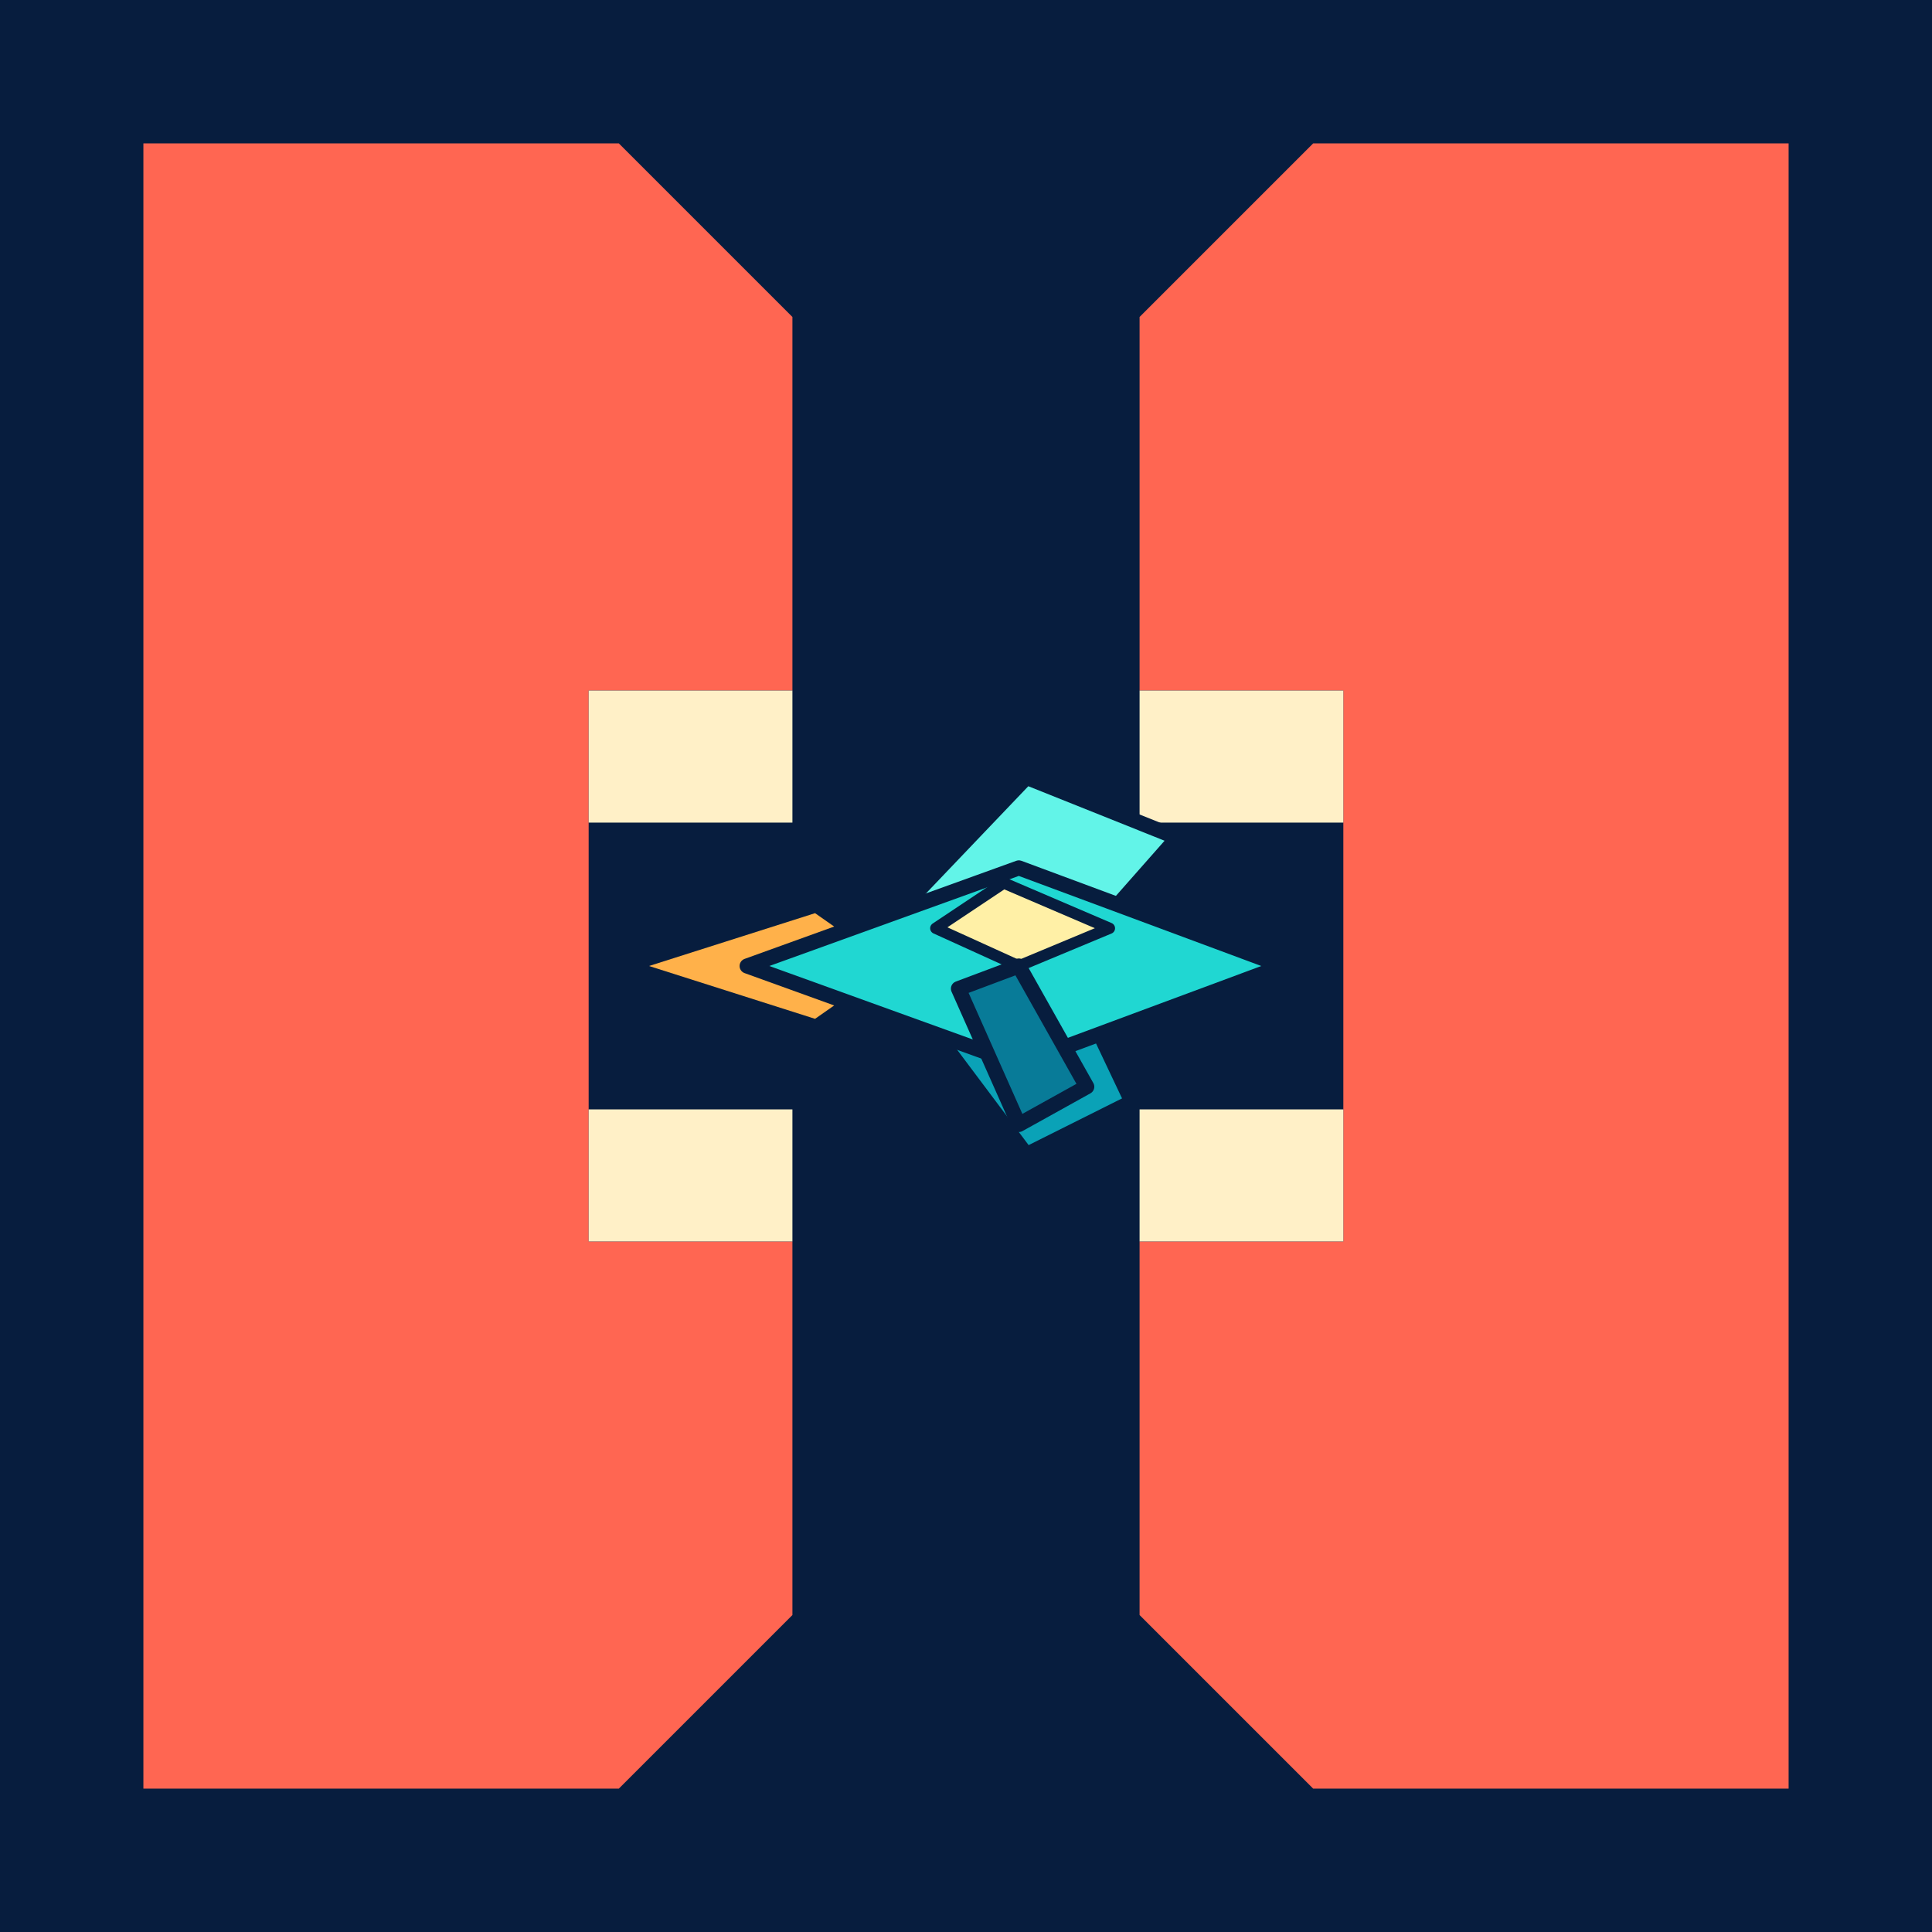
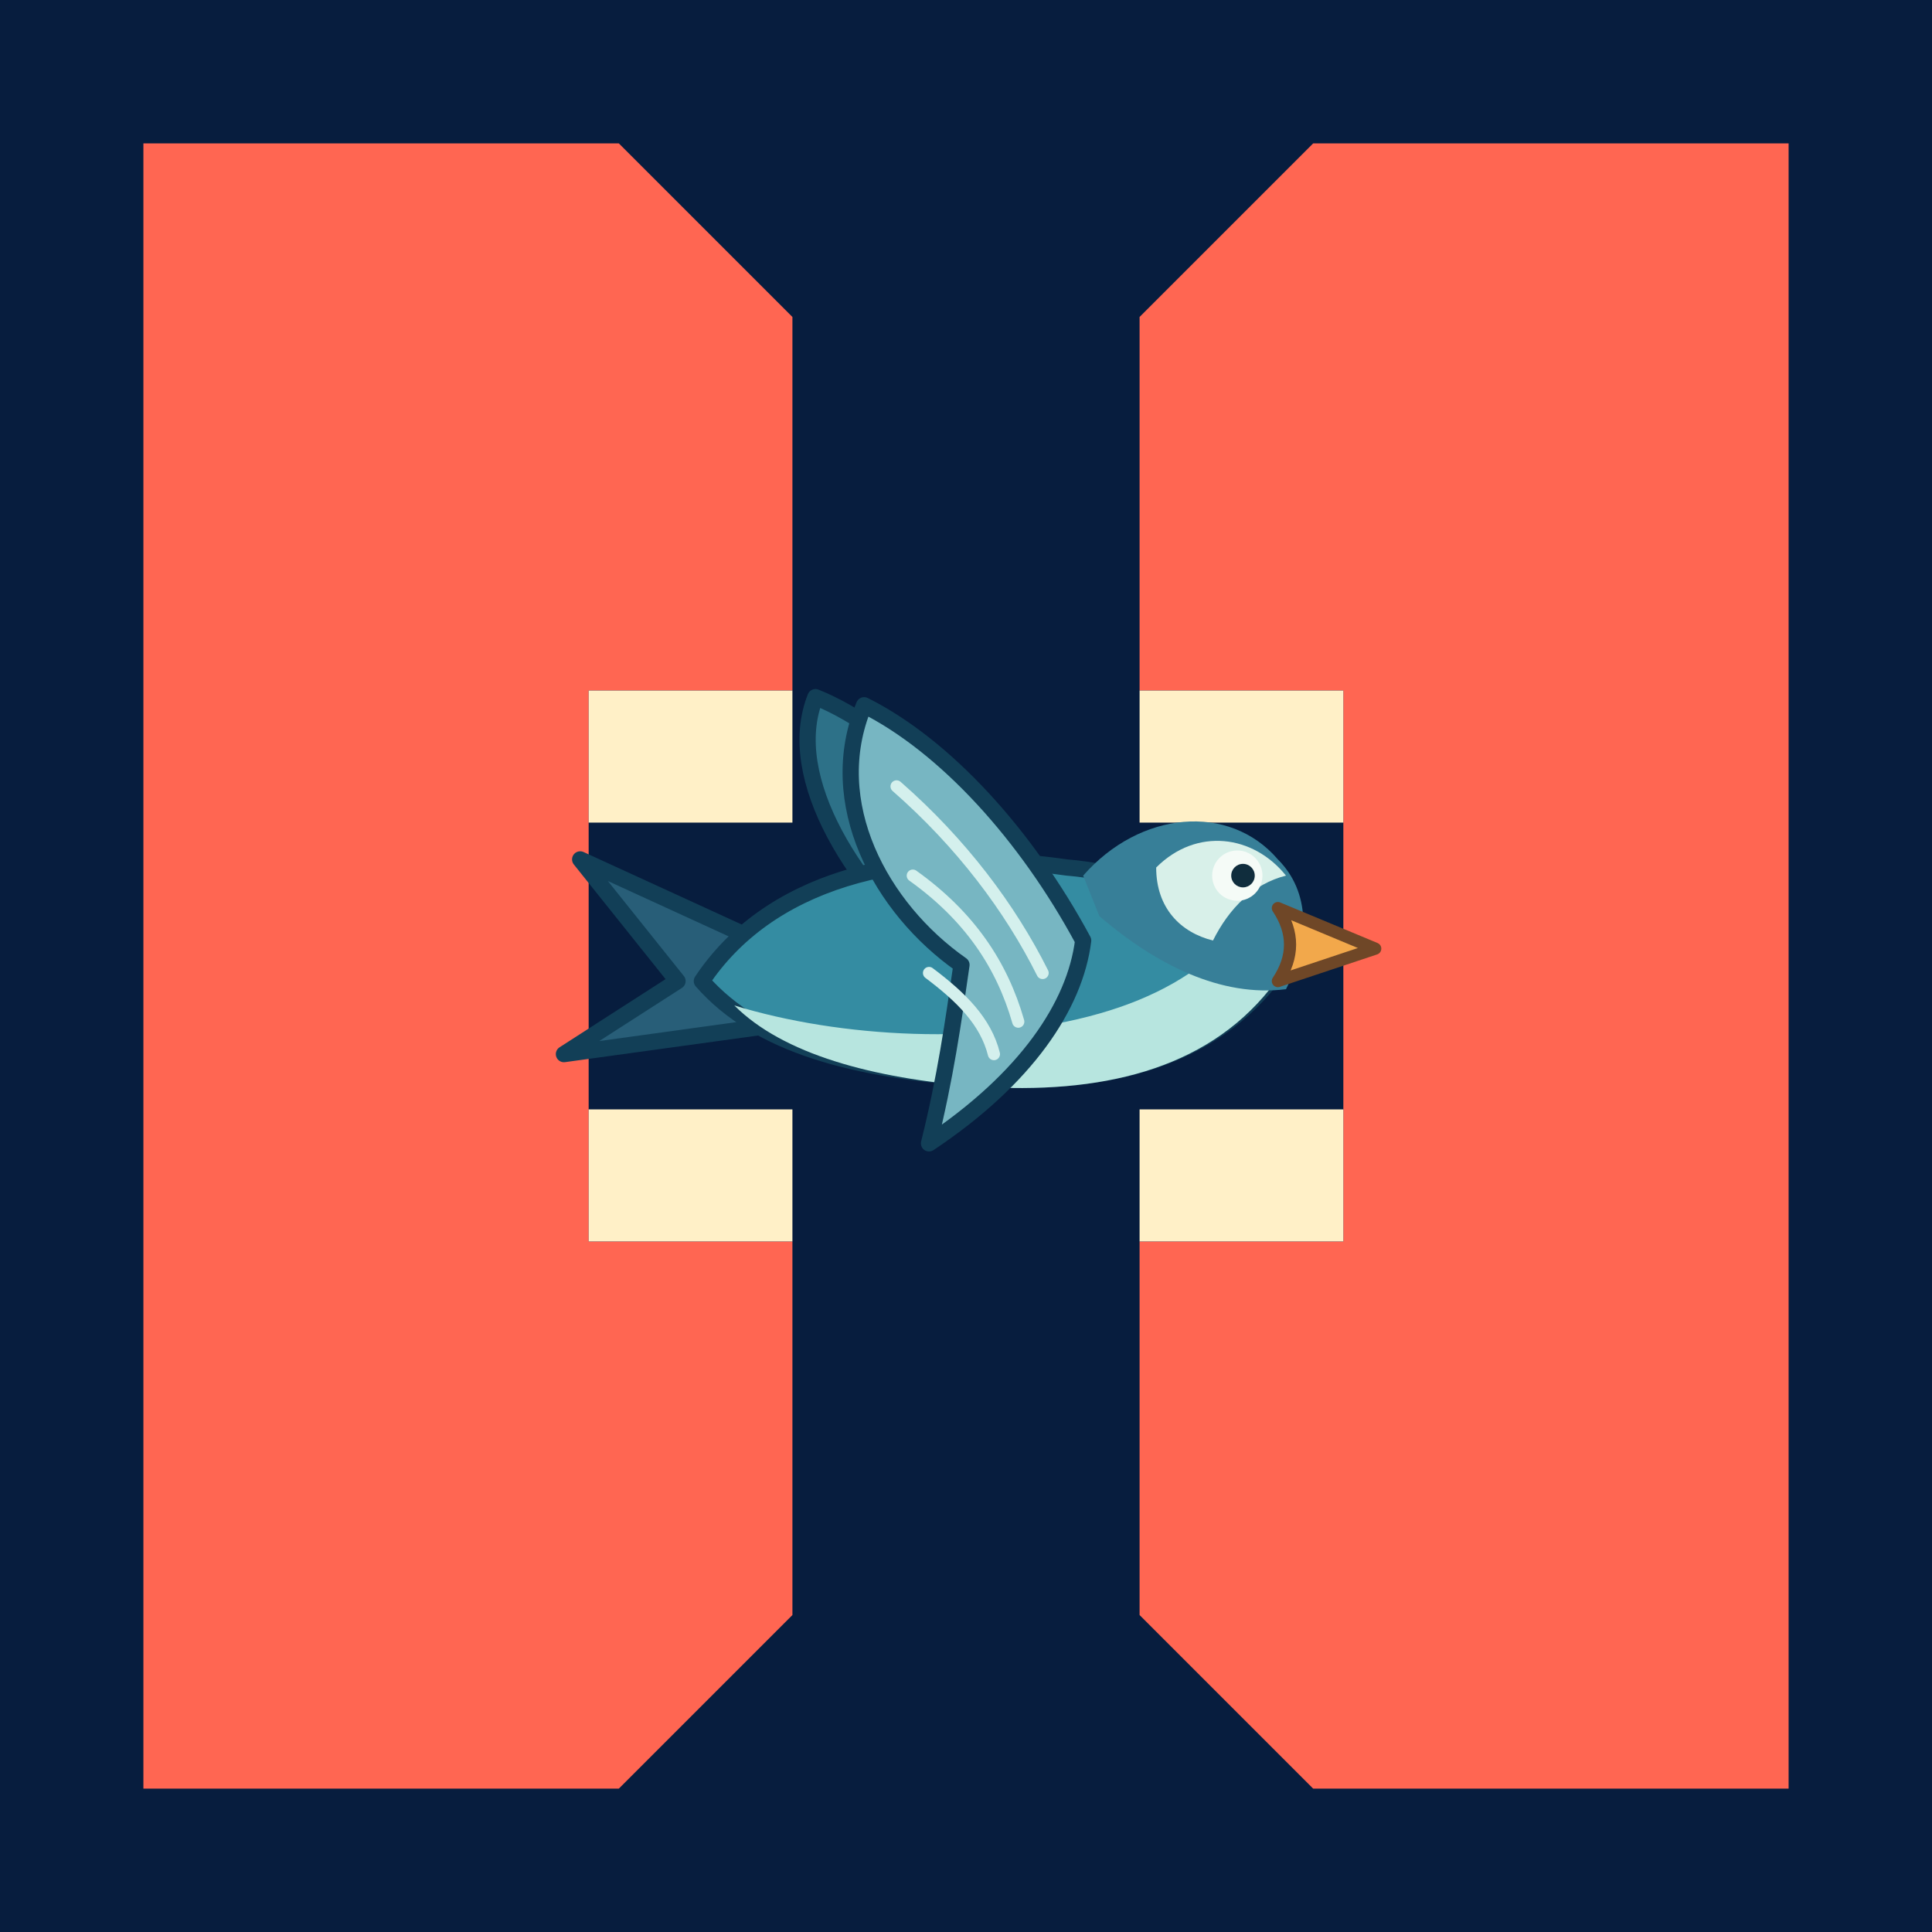
<svg xmlns="http://www.w3.org/2000/svg" viewBox="0 0 512 512">
  <rect width="512" height="512" fill="#071d3e" />
  <path d="M38 38h126l46 46v99h-54v146h54v99l-46 46H38Z" fill="#ff6652" />
  <path d="M474 38H348l-46 46v99h54v146h-54v99l46 46h126Z" fill="#ff6652" />
  <path d="M156 183h54v35h-54ZM302 183h54v35h-54ZM156 294h54v35h-54ZM302 294h54v35h-54Z" fill="#fff0c7" />
-   <g transform="translate(168 200) scale(2)">
-     <path d="M24 21 2 28l22 7 10-7Z" fill="#ffb14a" />
-     <path d="m34 29 18 24 14-7-9-19Z" fill="#0aa2b7" stroke="#071d3e" stroke-width="2" stroke-linejoin="round" />
-     <path d="m31 25 21-22 20 8-15 17Z" fill="#62f4e8" stroke="#071d3e" stroke-width="2" stroke-linejoin="round" />
-     <path d="M15 28 51 15l35 13-35 13Z" fill="#20d7d2" stroke="#071d3e" stroke-width="2" stroke-linejoin="round" />
-     <path d="m49 17 14 6-12 5-11-5Z" fill="#fff0a6" stroke="#071d3e" stroke-width="1.5" stroke-linejoin="round" />
-     <path d="m51 28 9 16-9 5-8-18Z" fill="#087b98" stroke="#071d3e" stroke-width="2" stroke-linejoin="round" />
+   <g transform="translate(143 174) scale(2.15)" stroke-linecap="round" stroke-linejoin="round">
+     <path d="M50 38C39 29 30 15 34 5c10 4 22 16 29 31Z" fill="#2d7188" stroke="#123f57" stroke-width="2" />
+     <path d="M29 36 5 25l12 15L3 49l29-4Z" fill="#285e78" stroke="#123f57" stroke-width="2" />
+     <path d="M20 40c8-12 24-17 45-14 12 1 20 7 25 14-8 10-21 13-36 12-15-1-27-4-34-12Z" fill="#348ca2" stroke="#123f57" stroke-width="2" />
+     <path d="M24 43c13 4 31 5 45 1 7-2 12-5 16-9 2 2 4 4 5 6-8 10-21 13-36 12-13-1-24-4-30-10Z" fill="#b7e5df" />
+     <path d="M67 27c7-8 18-9 24-2 4 4 4 10 1 16-8 1-16-3-23-9Z" fill="#377f98" />
+     <path d="M52 38C42 31 35 18 40 6c10 5 20 16 27 29-1 8-7 17-19 25 2-8 3-15 4-22Z" fill="#77b6c2" stroke="#123f57" stroke-width="2" />
+     <path d="M44 16c8 7 14 15 18 23M46 27c7 5 11 11 13 18M48 39c4 3 7 6 8 10" fill="none" stroke="#d4f0ed" stroke-width="1.5" />
+     <path d="M76 26c5-5 12-4 16 1-4 1-7 4-9 8-4-1-7-4-7-9Z" fill="#d8f0e9" />
+     <circle cx="86" cy="27" r="3.1" fill="#f5fbf7" />
+     <circle cx="86.7" cy="27" r="1.45" fill="#102d3d" />
+     <path d="m91 31 12 5-12 4c2-3 2-6 0-9Z" fill="#f2a84b" stroke="#6f4727" stroke-width="1.5" />
  </g>
</svg>
